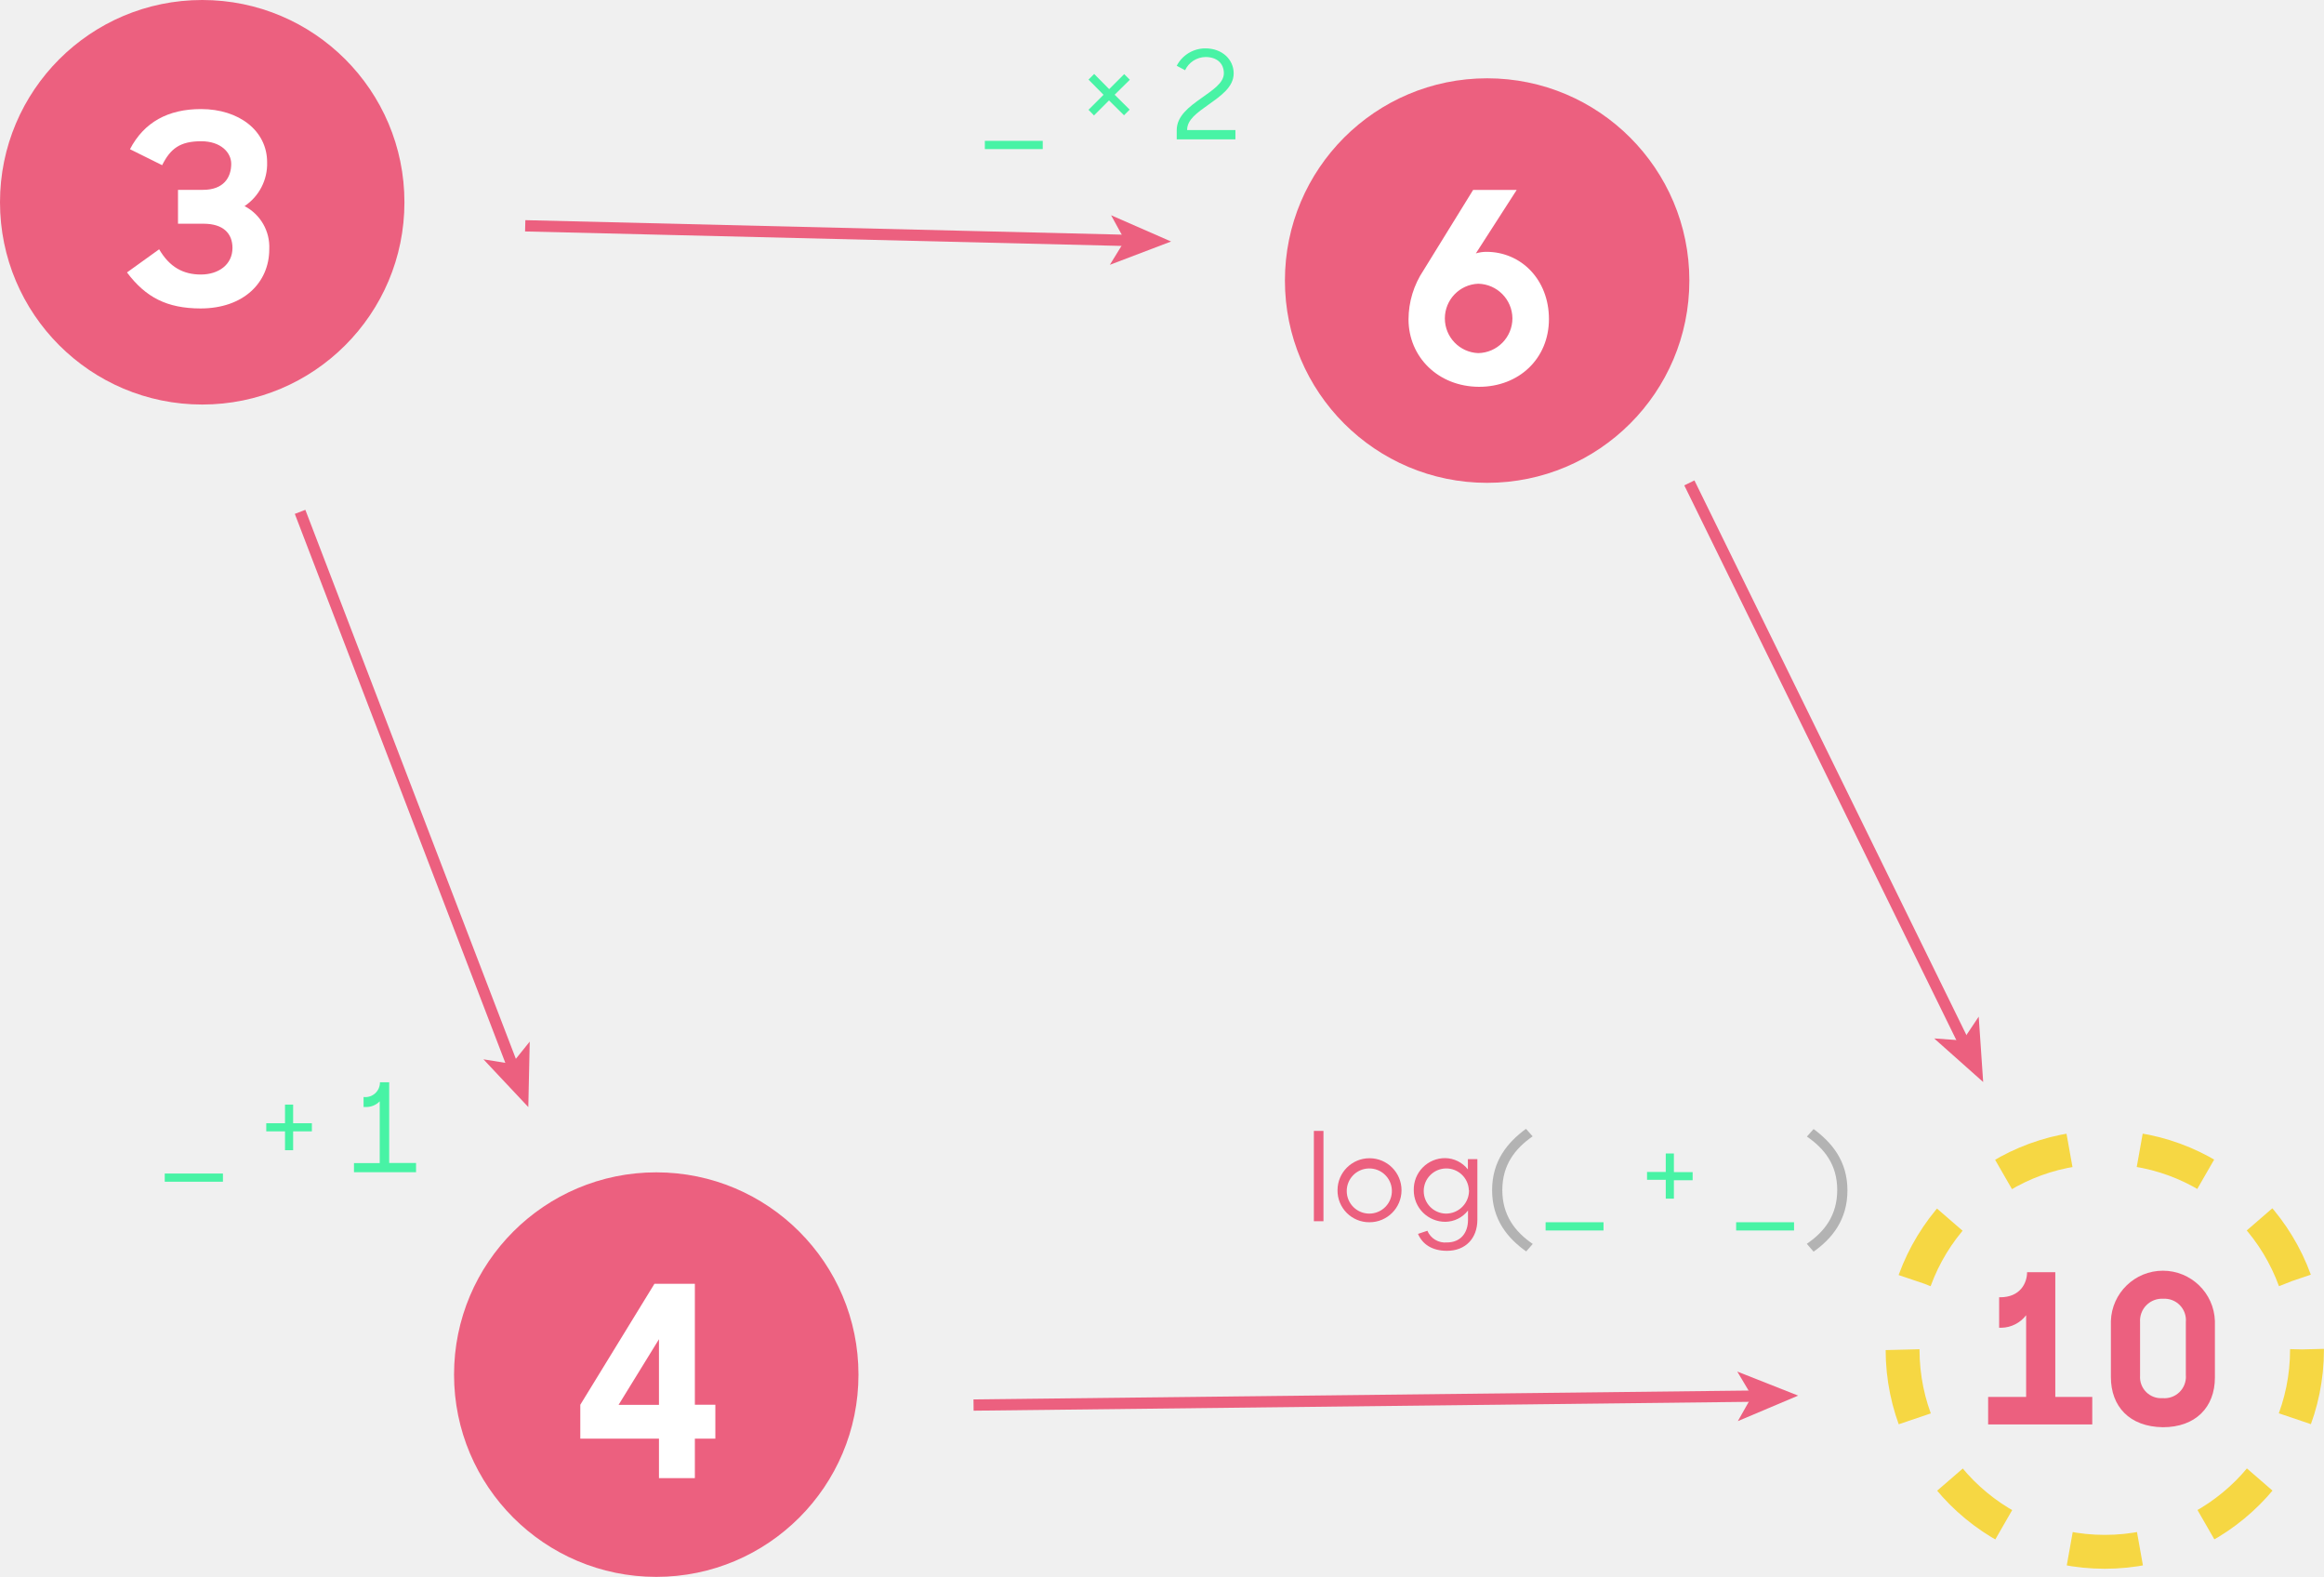
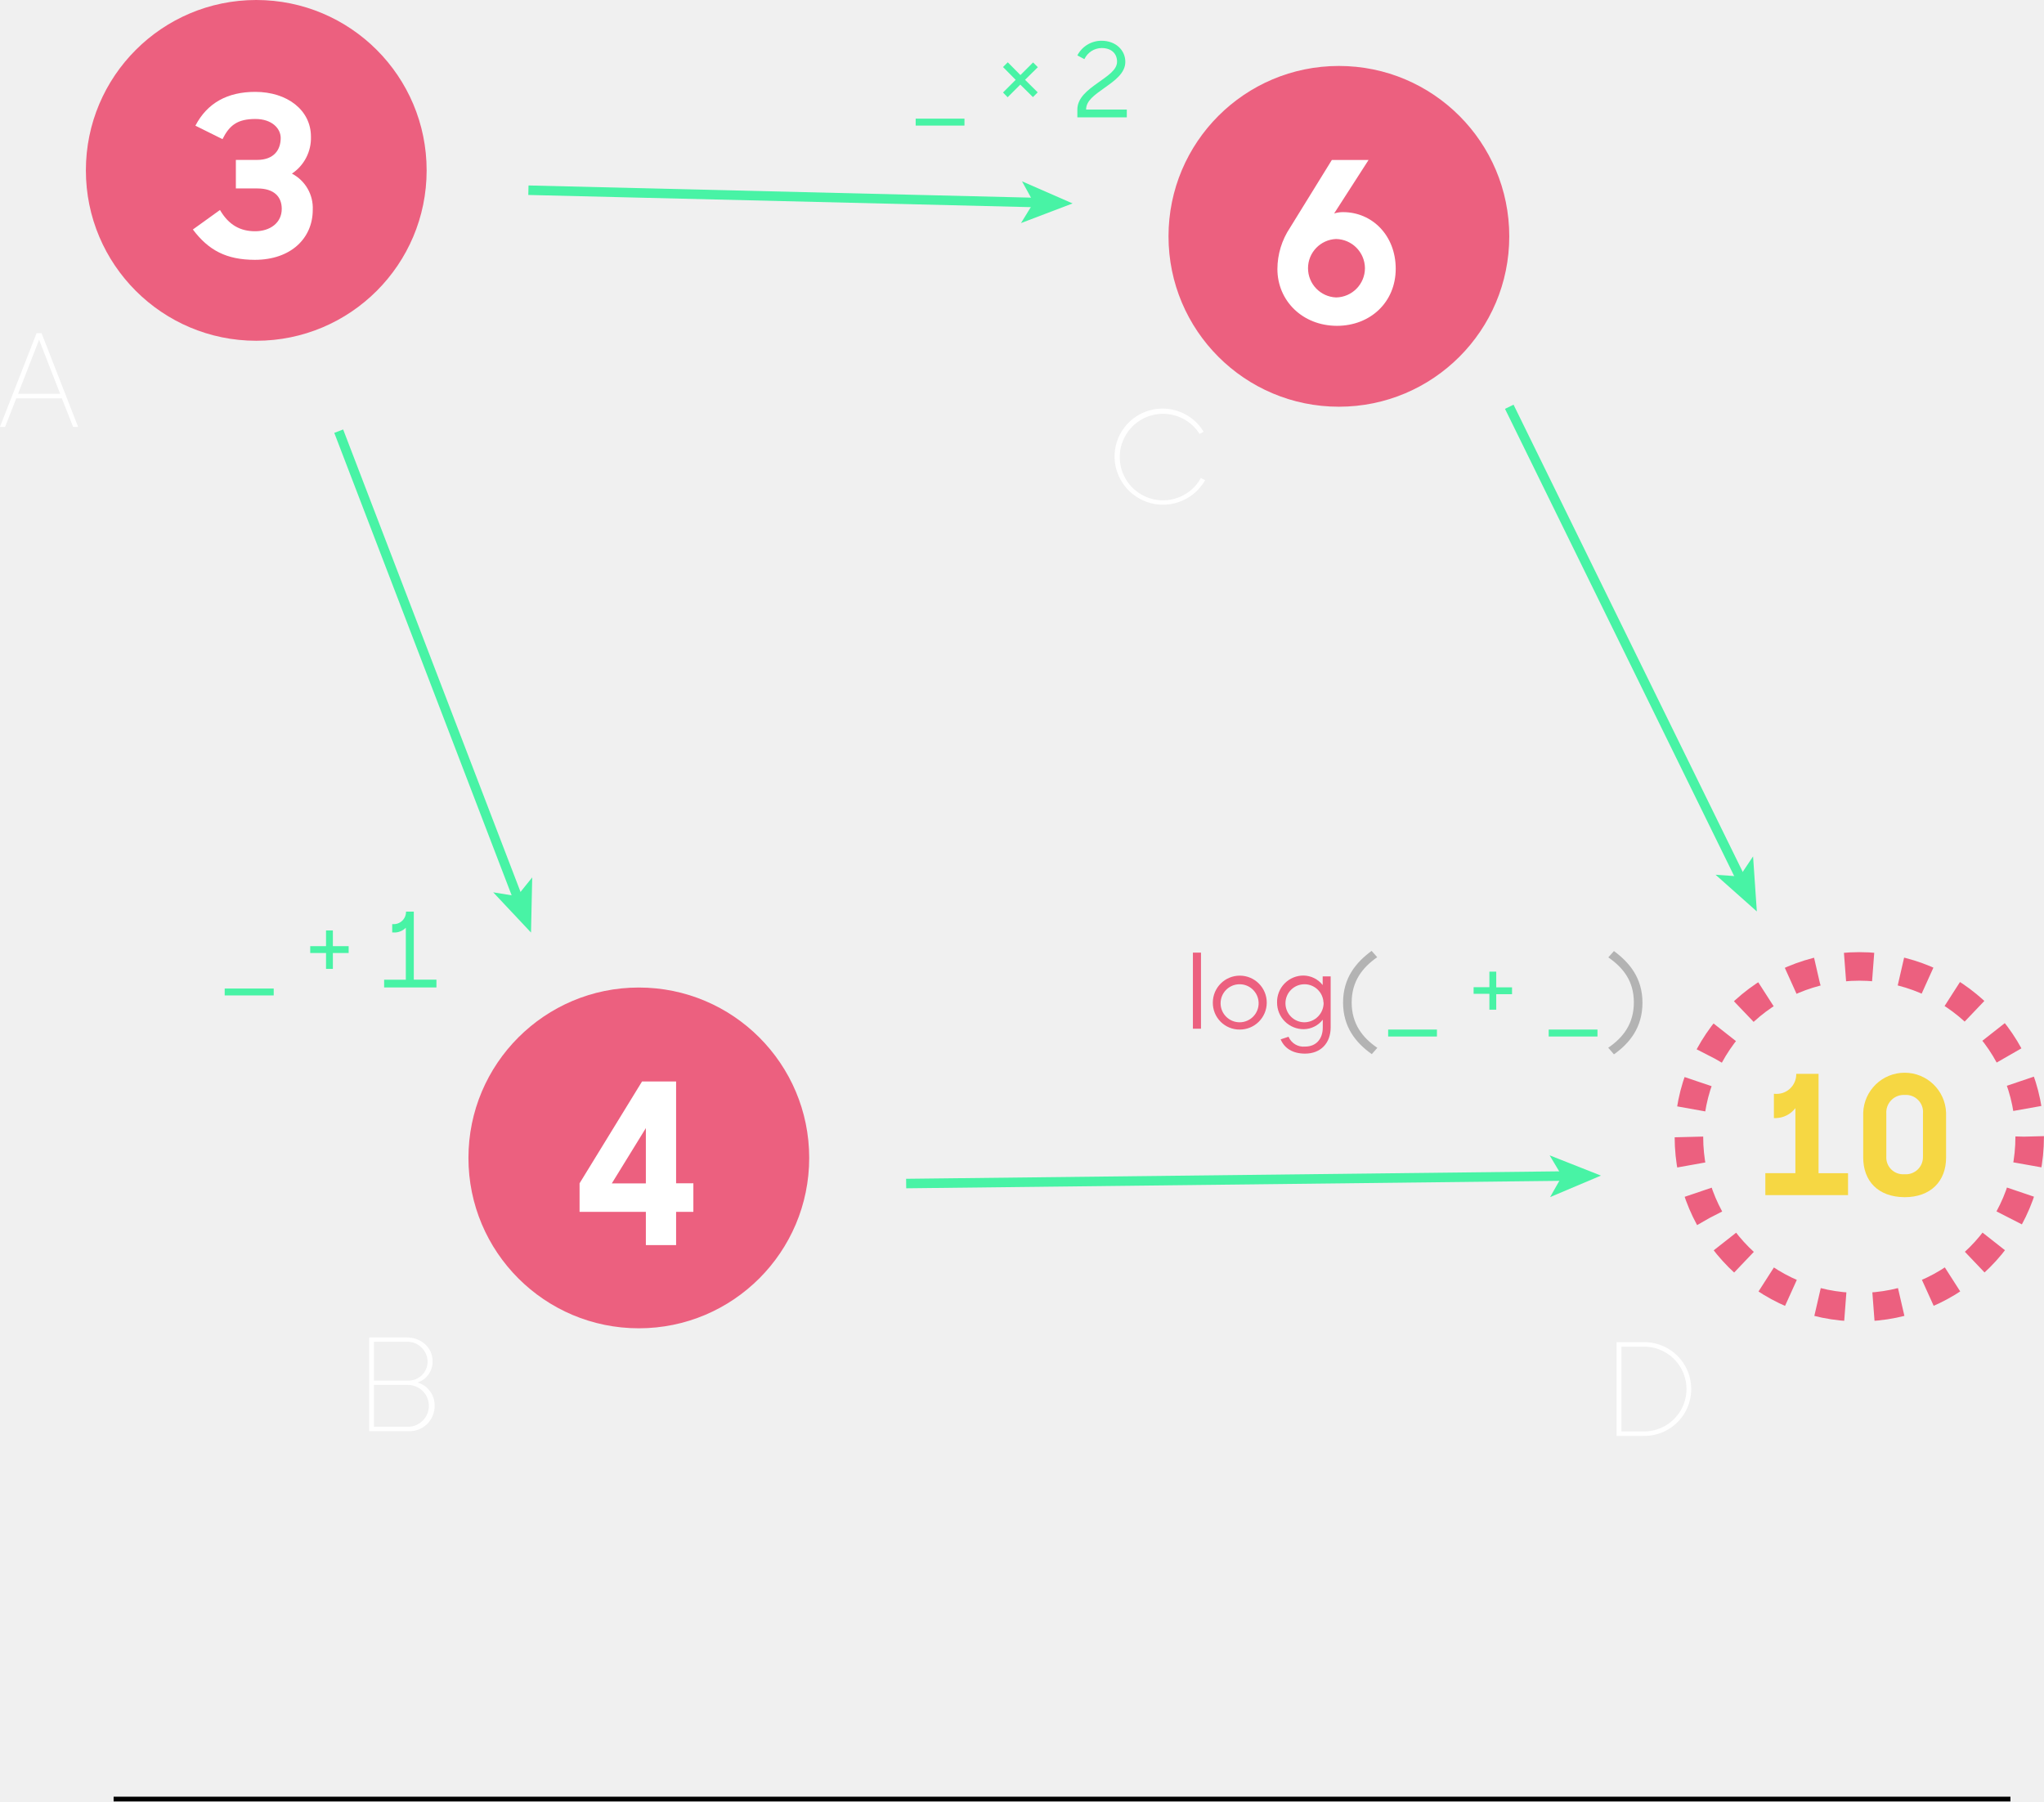
- <svg xmlns="http://www.w3.org/2000/svg" viewBox="0 0 411.78 279.33">
-   <circle cx="35.83" cy="35.83" r="35.83" style="fill:#ec607f" />
-   <path d="M239,173.93l5.7-4.1c1.84,3.16,4.28,4.47,7.39,4.47s5.6-1.74,5.6-4.71c0-2.54-1.6-4.29-5.13-4.29h-4.52v-6h4.43c3.67,0,5-2.21,5-4.61,0-2-1.84-4-5.32-4-3.77,0-5.46,1.32-6.92,4.24l-5.7-2.83c2.5-4.8,6.78-7.11,12.57-7.11,6.78,0,11.73,3.86,11.73,9.42a9,9,0,0,1-4,7.77,8.16,8.16,0,0,1,4.38,7.63c0,5.89-4.52,10.5-12.2,10.5C246.09,180.29,242.32,178.35,239,173.93Z" transform="translate(-216.5 -125.67)" style="fill:#fff" />
-   <circle cx="116.28" cy="243.5" r="35.83" style="fill:#ec607f" />
-   <path d="M333.26,380.51H319.32v-6l13.14-21.43h7.16v21.43h3.63v6h-3.63v7h-6.36v-7Zm0-6V362.9l-7.16,11.63h7.16Z" transform="translate(-216.5 -125.67)" style="fill:#fff" />
-   <circle cx="263.5" cy="49.7" r="35.83" style="fill:#ec607f" />
-   <path d="M466.07,182.24a15.7,15.7,0,0,1,2.64-8.66l8.81-14.27h7.72L478,170.56a6.29,6.29,0,0,1,1.88-.28c6.12,0,11.07,4.9,11.07,11.91s-5.32,12-12.38,12C471.3,194.16,466.07,188.88,466.07,182.24Zm18.41-.19a6.19,6.19,0,0,0-6.07-6.12,6.15,6.15,0,0,0,0,12.29A6.17,6.17,0,0,0,484.48,182.05Z" transform="translate(-216.5 -125.67)" style="fill:#fff" />
-   <circle cx="372.94" cy="239.06" r="35.83" style="fill:none;stroke:#f6d743;stroke-miterlimit:10;stroke-width:6px;stroke-dasharray:12.505,12.505" />
-   <path d="M568.77,373.12h6.73V358.65a5.65,5.65,0,0,1-4.37,2.22h-0.41v-5.4h0.18c3.55,0,4.77-2.52,4.77-4.44h5v22.09h6.55V378H568.77v-4.92Z" transform="translate(-216.5 -125.67)" style="fill:#ec607f" />
-   <path d="M590.52,369.6v-9.92a9.22,9.22,0,0,1,18.43,0v10c0,5.29-3.44,8.81-9.21,8.81C593.78,378.41,590.52,374.78,590.52,369.6Zm13.28-.22v-9.51a3.8,3.8,0,0,0-4-4.14,3.89,3.89,0,0,0-4.11,4.14v9.47a3.73,3.73,0,0,0,4,4A3.8,3.8,0,0,0,603.81,369.38Z" transform="translate(-216.5 -125.67)" style="fill:#ec607f" />
-   <line x1="53.17" y1="90.67" x2="90.88" y2="188.99" style="fill:none;stroke:#ec607f;stroke-miterlimit:10;stroke-width:2px" />
-   <polygon points="93.61 196.11 85.66 187.65 90.68 188.46 93.86 184.51 93.61 196.11" style="fill:#ec607f" />
-   <line x1="93.06" y1="40" x2="199.88" y2="42.59" style="fill:none;stroke:#ec607f;stroke-miterlimit:10;stroke-width:2px" />
-   <polygon points="207.5 42.78 196.65 46.91 199.31 42.58 196.87 38.13 207.5 42.78" style="fill:#ec607f" />
-   <line x1="172.5" y1="248.89" x2="310.99" y2="247.31" style="fill:none;stroke:#ec607f;stroke-miterlimit:10;stroke-width:2px" />
-   <polygon points="318.61 247.22 307.92 251.74 310.42 247.32 307.82 242.96 318.61 247.22" style="fill:#ec607f" />
-   <line x1="299.33" y1="85.54" x2="348.03" y2="184.82" style="fill:none;stroke:#ec607f;stroke-miterlimit:10;stroke-width:2px" />
-   <polygon points="351.39 191.67 342.71 183.95 347.78 184.31 350.6 180.09 351.39 191.67" style="fill:#ec607f" />
-   <path d="M245.69,333.55H256V335H245.69v-1.46Z" transform="translate(-216.5 -125.67)" style="fill:#48f3a5" />
-   <path d="M263.67,324.64H267v-3.3h1.44v3.3h3.32v1.44h-3.32v3.34H267v-3.34h-3.32v-1.44Z" transform="translate(-216.5 -125.67)" style="fill:#48f3a5" />
-   <path d="M279.24,331.7h4.54V320.76a3.31,3.31,0,0,1-2.6,1h-0.26V320H281a2.58,2.58,0,0,0,2.82-2.62h1.64v14.3h4.76v1.64h-11V331.7Z" transform="translate(-216.5 -125.67)" style="fill:#48f3a5" />
-   <path d="M391,150.62h10.26v1.46H391v-1.46Z" transform="translate(-216.5 -125.67)" style="fill:#48f3a5" />
-   <path d="M409.37,145.12l2.66-2.66-2.66-2.69,1-1,2.66,2.69,2.66-2.66,1,1L414,142.45l2.66,2.64-1,1L413,143.46l-2.66,2.66Z" transform="translate(-216.5 -125.67)" style="fill:#48f3a5" />
-   <path d="M425,148.72c0-2.51,2.23-4.15,4.35-5.66,1.94-1.4,4-2.66,4-4.41s-1.22-2.88-3.25-2.88a4.06,4.06,0,0,0-3.62,2.34l-1.48-.79a5.71,5.71,0,0,1,5.09-3.08c3,0,5,2,5,4.43s-2.31,4-4.41,5.5-3.84,2.69-3.84,4.54v0h8.56v1.64H425v-1.68Z" transform="translate(-216.5 -125.67)" style="fill:#48f3a5" />
-   <path d="M449.25,326H451V342h-1.7V326Z" transform="translate(-216.5 -125.67)" style="fill:#ec607f" />
-   <path d="M453.49,336.5a5.67,5.67,0,1,1,5.66,5.68A5.61,5.61,0,0,1,453.49,336.5Zm9.63,0a4,4,0,1,0-4,4.15A4,4,0,0,0,463.12,336.5Z" transform="translate(-216.5 -125.67)" style="fill:#ec607f" />
-   <path d="M467,336.5a5.54,5.54,0,0,1,5.59-5.68,5.21,5.21,0,0,1,4,2V331h1.68v10.72c0,3.32-2.1,5.52-5.39,5.52-2.66,0-4.35-1.18-5.13-3l1.66-.55a3.42,3.42,0,0,0,3.47,2.07c2.38,0,3.73-1.66,3.73-4v-1.66a5.14,5.14,0,0,1-4,2A5.57,5.57,0,0,1,467,336.5Zm9.76,0a4,4,0,1,0-4.08,4.15A4.08,4.08,0,0,0,476.79,336.5Z" transform="translate(-216.5 -125.67)" style="fill:#ec607f" />
-   <path d="M480.88,336.5c0-5.22,2.75-8.47,6-10.87l1.18,1.33c-3.12,2.18-5.37,5.07-5.37,9.52s2.23,7.38,5.39,9.54l-1.16,1.33C483.61,345,480.88,341.7,480.88,336.5Z" transform="translate(-216.5 -125.67)" style="fill:#b3b3b3" />
-   <path d="M490.36,342.18h10.26v1.46H490.36v-1.46Z" transform="translate(-216.5 -125.67)" style="fill:#48f3a5" />
-   <path d="M508.33,333.27h3.32V330h1.44v3.3h3.32v1.44h-3.32V338h-1.44v-3.34h-3.32v-1.44Z" transform="translate(-216.5 -125.67)" style="fill:#48f3a5" />
-   <path d="M524.12,342.18h10.26v1.46H524.12v-1.46Z" transform="translate(-216.5 -125.67)" style="fill:#48f3a5" />
-   <path d="M536.66,327l1.18-1.33c3.25,2.4,6,5.66,6,10.87s-2.73,8.54-6,10.85L536.64,346c3.17-2.16,5.39-5.07,5.39-9.54S539.78,329.16,536.66,327Z" transform="translate(-216.5 -125.67)" style="fill:#b3b3b3" />
+ <svg xmlns="http://www.w3.org/2000/svg" viewBox="0 0 429.84 378.83">
+   <circle cx="53.89" cy="35.83" r="35.83" style="fill:#ec607f" />
+   <path d="M239,173.93l5.7-4.1c1.84,3.16,4.28,4.47,7.39,4.47s5.6-1.74,5.6-4.71c0-2.54-1.6-4.29-5.13-4.29h-4.52v-6h4.43c3.67,0,5-2.21,5-4.61,0-2-1.84-4-5.32-4-3.77,0-5.46,1.32-6.92,4.24l-5.7-2.83c2.5-4.8,6.78-7.11,12.57-7.11,6.78,0,11.73,3.86,11.73,9.42a9,9,0,0,1-4,7.77,8.16,8.16,0,0,1,4.38,7.63c0,5.89-4.52,10.5-12.2,10.5C246.09,180.29,242.32,178.35,239,173.93Z" transform="translate(-198.44 -125.67)" style="fill:#fff" />
+   <circle cx="134.34" cy="243.5" r="35.83" style="fill:#ec607f" />
+   <path d="M334.26,380.51H320.32v-6l13.14-21.42h7.16v21.42h3.63v6h-3.63v7h-6.36v-7Zm0-6V362.9l-7.16,11.63h7.16Z" transform="translate(-198.44 -125.67)" style="fill:#fff" />
+   <circle cx="281.56" cy="49.7" r="35.83" style="fill:#ec607f" />
+   <path d="M467.07,182.24a15.7,15.7,0,0,1,2.64-8.66l8.81-14.27h7.72L479,170.56a6.29,6.29,0,0,1,1.88-.28c6.12,0,11.07,4.9,11.07,11.91s-5.32,12-12.38,12C472.3,194.16,467.07,188.88,467.07,182.24Zm18.41-.19a6.19,6.19,0,0,0-6.07-6.12,6.15,6.15,0,0,0,0,12.29A6.17,6.17,0,0,0,485.48,182.05Z" transform="translate(-198.44 -125.67)" style="fill:#fff" />
+   <circle cx="391" cy="239.06" r="35.83" style="fill:none;stroke:#ec607f;stroke-miterlimit:10;stroke-width:6px;stroke-dasharray:5.923,5.923" />
+   <path d="M569.68,372.38H576V358.7a5.34,5.34,0,0,1-4.13,2.1h-0.39v-5.11h0.18a4.13,4.13,0,0,0,4.52-4.2h4.69v20.9h6.2V377H569.68v-4.66Z" transform="translate(-198.44 -125.67)" style="fill:#f6d743" />
+   <path d="M590.26,369.06v-9.38a8.72,8.72,0,0,1,17.43,0v9.42c0,5-3.26,8.33-8.72,8.33C593.34,377.39,590.26,374,590.26,369.06Zm12.57-.21v-9a3.59,3.59,0,0,0-3.82-3.92,3.68,3.68,0,0,0-3.89,3.92v9a3.53,3.53,0,0,0,3.82,3.75A3.59,3.59,0,0,0,602.82,368.85Z" transform="translate(-198.44 -125.67)" style="fill:#f6d743" />
+   <line x1="71.23" y1="90.67" x2="108.94" y2="188.99" style="fill:none;stroke:#48f3a5;stroke-miterlimit:10;stroke-width:2px" />
+   <polygon points="111.67 196.11 103.72 187.65 108.74 188.46 111.92 184.51 111.67 196.11" style="fill:#48f3a5" />
+   <line x1="190.56" y1="248.89" x2="329.05" y2="247.31" style="fill:none;stroke:#48f3a5;stroke-miterlimit:10;stroke-width:2px" />
+   <polygon points="336.67 247.22 325.98 251.74 328.48 247.32 325.88 242.96 336.67 247.22" style="fill:#48f3a5" />
+   <line x1="317.39" y1="85.54" x2="366.09" y2="184.82" style="fill:none;stroke:#48f3a5;stroke-miterlimit:10;stroke-width:2px" />
+   <polygon points="369.45 191.67 360.77 183.95 365.84 184.31 368.66 180.09 369.45 191.67" style="fill:#48f3a5" />
+   <path d="M245.69,333.55H256V335H245.69v-1.46Z" transform="translate(-198.44 -125.67)" style="fill:#48f3a5" />
+   <path d="M263.67,324.64H267v-3.3h1.44v3.3h3.32v1.44h-3.32v3.34H267v-3.34h-3.32v-1.44Z" transform="translate(-198.44 -125.67)" style="fill:#48f3a5" />
+   <path d="M279.24,331.7h4.54V320.76a3.31,3.31,0,0,1-2.6,1h-0.26V320H281a2.58,2.58,0,0,0,2.82-2.62h1.64v14.3h4.76v1.64h-11V331.7Z" transform="translate(-198.44 -125.67)" style="fill:#48f3a5" />
+   <path d="M391,150.62h10.26v1.46H391v-1.46Z" transform="translate(-198.44 -125.67)" style="fill:#48f3a5" />
+   <path d="M409.37,145.12l2.66-2.66-2.66-2.69,1-1,2.66,2.69,2.66-2.66,1,1L414,142.45l2.66,2.64-1,1L413,143.46l-2.66,2.66Z" transform="translate(-198.44 -125.67)" style="fill:#48f3a5" />
+   <path d="M425,148.72c0-2.51,2.23-4.15,4.35-5.66,1.94-1.4,4-2.66,4-4.41s-1.22-2.88-3.25-2.88a4.06,4.06,0,0,0-3.62,2.34l-1.48-.79a5.71,5.71,0,0,1,5.09-3.08c3,0,5,2,5,4.43s-2.31,4-4.41,5.5-3.84,2.69-3.84,4.54v0h8.56v1.64H425v-1.68Z" transform="translate(-198.44 -125.67)" style="fill:#48f3a5" />
+   <path d="M449.25,326H451V342h-1.7V326Z" transform="translate(-198.44 -125.67)" style="fill:#ec607f" />
+   <path d="M453.49,336.5a5.67,5.67,0,1,1,5.66,5.68A5.61,5.61,0,0,1,453.49,336.5Zm9.63,0a4,4,0,1,0-4,4.15A4,4,0,0,0,463.12,336.5Z" transform="translate(-198.44 -125.67)" style="fill:#ec607f" />
+   <path d="M467,336.5a5.54,5.54,0,0,1,5.59-5.68,5.21,5.21,0,0,1,4,2V331h1.68v10.72c0,3.32-2.1,5.52-5.39,5.52-2.66,0-4.35-1.18-5.13-3l1.66-.55a3.42,3.42,0,0,0,3.47,2.07c2.38,0,3.73-1.66,3.73-4v-1.66a5.14,5.14,0,0,1-4,2A5.57,5.57,0,0,1,467,336.5Zm9.76,0a4,4,0,1,0-4.08,4.15A4.08,4.08,0,0,0,476.79,336.5Z" transform="translate(-198.44 -125.67)" style="fill:#ec607f" />
+   <path d="M480.88,336.5c0-5.22,2.75-8.47,6-10.87l1.18,1.33c-3.12,2.18-5.37,5.07-5.37,9.52s2.23,7.38,5.39,9.54l-1.16,1.33C483.61,345,480.88,341.7,480.88,336.5Z" transform="translate(-198.44 -125.67)" style="fill:#b3b3b3" />
+   <path d="M490.36,342.18h10.26v1.46H490.36v-1.46Z" transform="translate(-198.44 -125.67)" style="fill:#48f3a5" />
+   <path d="M508.33,333.27h3.32V330h1.44v3.3h3.32v1.44h-3.32V338h-1.44v-3.34h-3.32v-1.44Z" transform="translate(-198.44 -125.67)" style="fill:#48f3a5" />
+   <path d="M524.12,342.18h10.26v1.46H524.12v-1.46Z" transform="translate(-198.44 -125.67)" style="fill:#48f3a5" />
+   <path d="M536.66,327l1.18-1.33c3.25,2.4,6,5.66,6,10.87s-2.73,8.54-6,10.85L536.64,346c3.17-2.16,5.39-5.07,5.39-9.54S539.78,329.16,536.66,327Z" transform="translate(-198.44 -125.67)" style="fill:#b3b3b3" />
+   <path d="M206.13,195.74h1.05l7.69,19.7h-1.05l-2.38-6h-9.58l-2.35,6h-1.08Zm-3.89,12.74h8.85l-4.43-11.36Z" transform="translate(-198.44 -125.67)" style="fill:#fff" />
+   <path d="M276.08,406.92h7.85c3.1,0,5.48,2.13,5.48,5a4.6,4.6,0,0,1-3.16,4.48,5,5,0,0,1,3.59,4.94,5.27,5.27,0,0,1-5.56,5.29h-8.21V406.92Zm1,0.92V416h7.1a4,4,0,0,0,4.18-4.08,4.24,4.24,0,0,0-4.48-4.08h-6.8Zm0,9.07v8.8h7.15a4.4,4.4,0,1,0,0-8.8h-7.18Z" transform="translate(-198.44 -125.67)" style="fill:#fff" />
+   <path d="M432.82,221.7a10.1,10.1,0,0,1,18.73-5.26l-0.84.49a9.1,9.1,0,1,0,.27,9.26l0.89,0.46A10.19,10.19,0,0,1,432.82,221.7Z" transform="translate(-198.44 -125.67)" style="fill:#fff" />
+   <path d="M538.41,407.92h5.51a9.86,9.86,0,1,1,0,19.71h-5.53V407.92Zm1,0.95v17.81h4.48a8.91,8.91,0,1,0,0-17.81h-4.45Z" transform="translate(-198.44 -125.67)" style="fill:#fff" />
+   <line x1="23.89" y1="378.33" x2="422.78" y2="378.33" style="fill:none;stroke:#000;stroke-miterlimit:10" />
+   <line x1="111.12" y1="40" x2="217.94" y2="42.59" style="fill:none;stroke:#48f3a5;stroke-miterlimit:10;stroke-width:2px" />
+   <polygon points="225.56 42.78 214.71 46.91 217.37 42.58 214.92 38.13 225.56 42.78" style="fill:#48f3a5" />
</svg>
